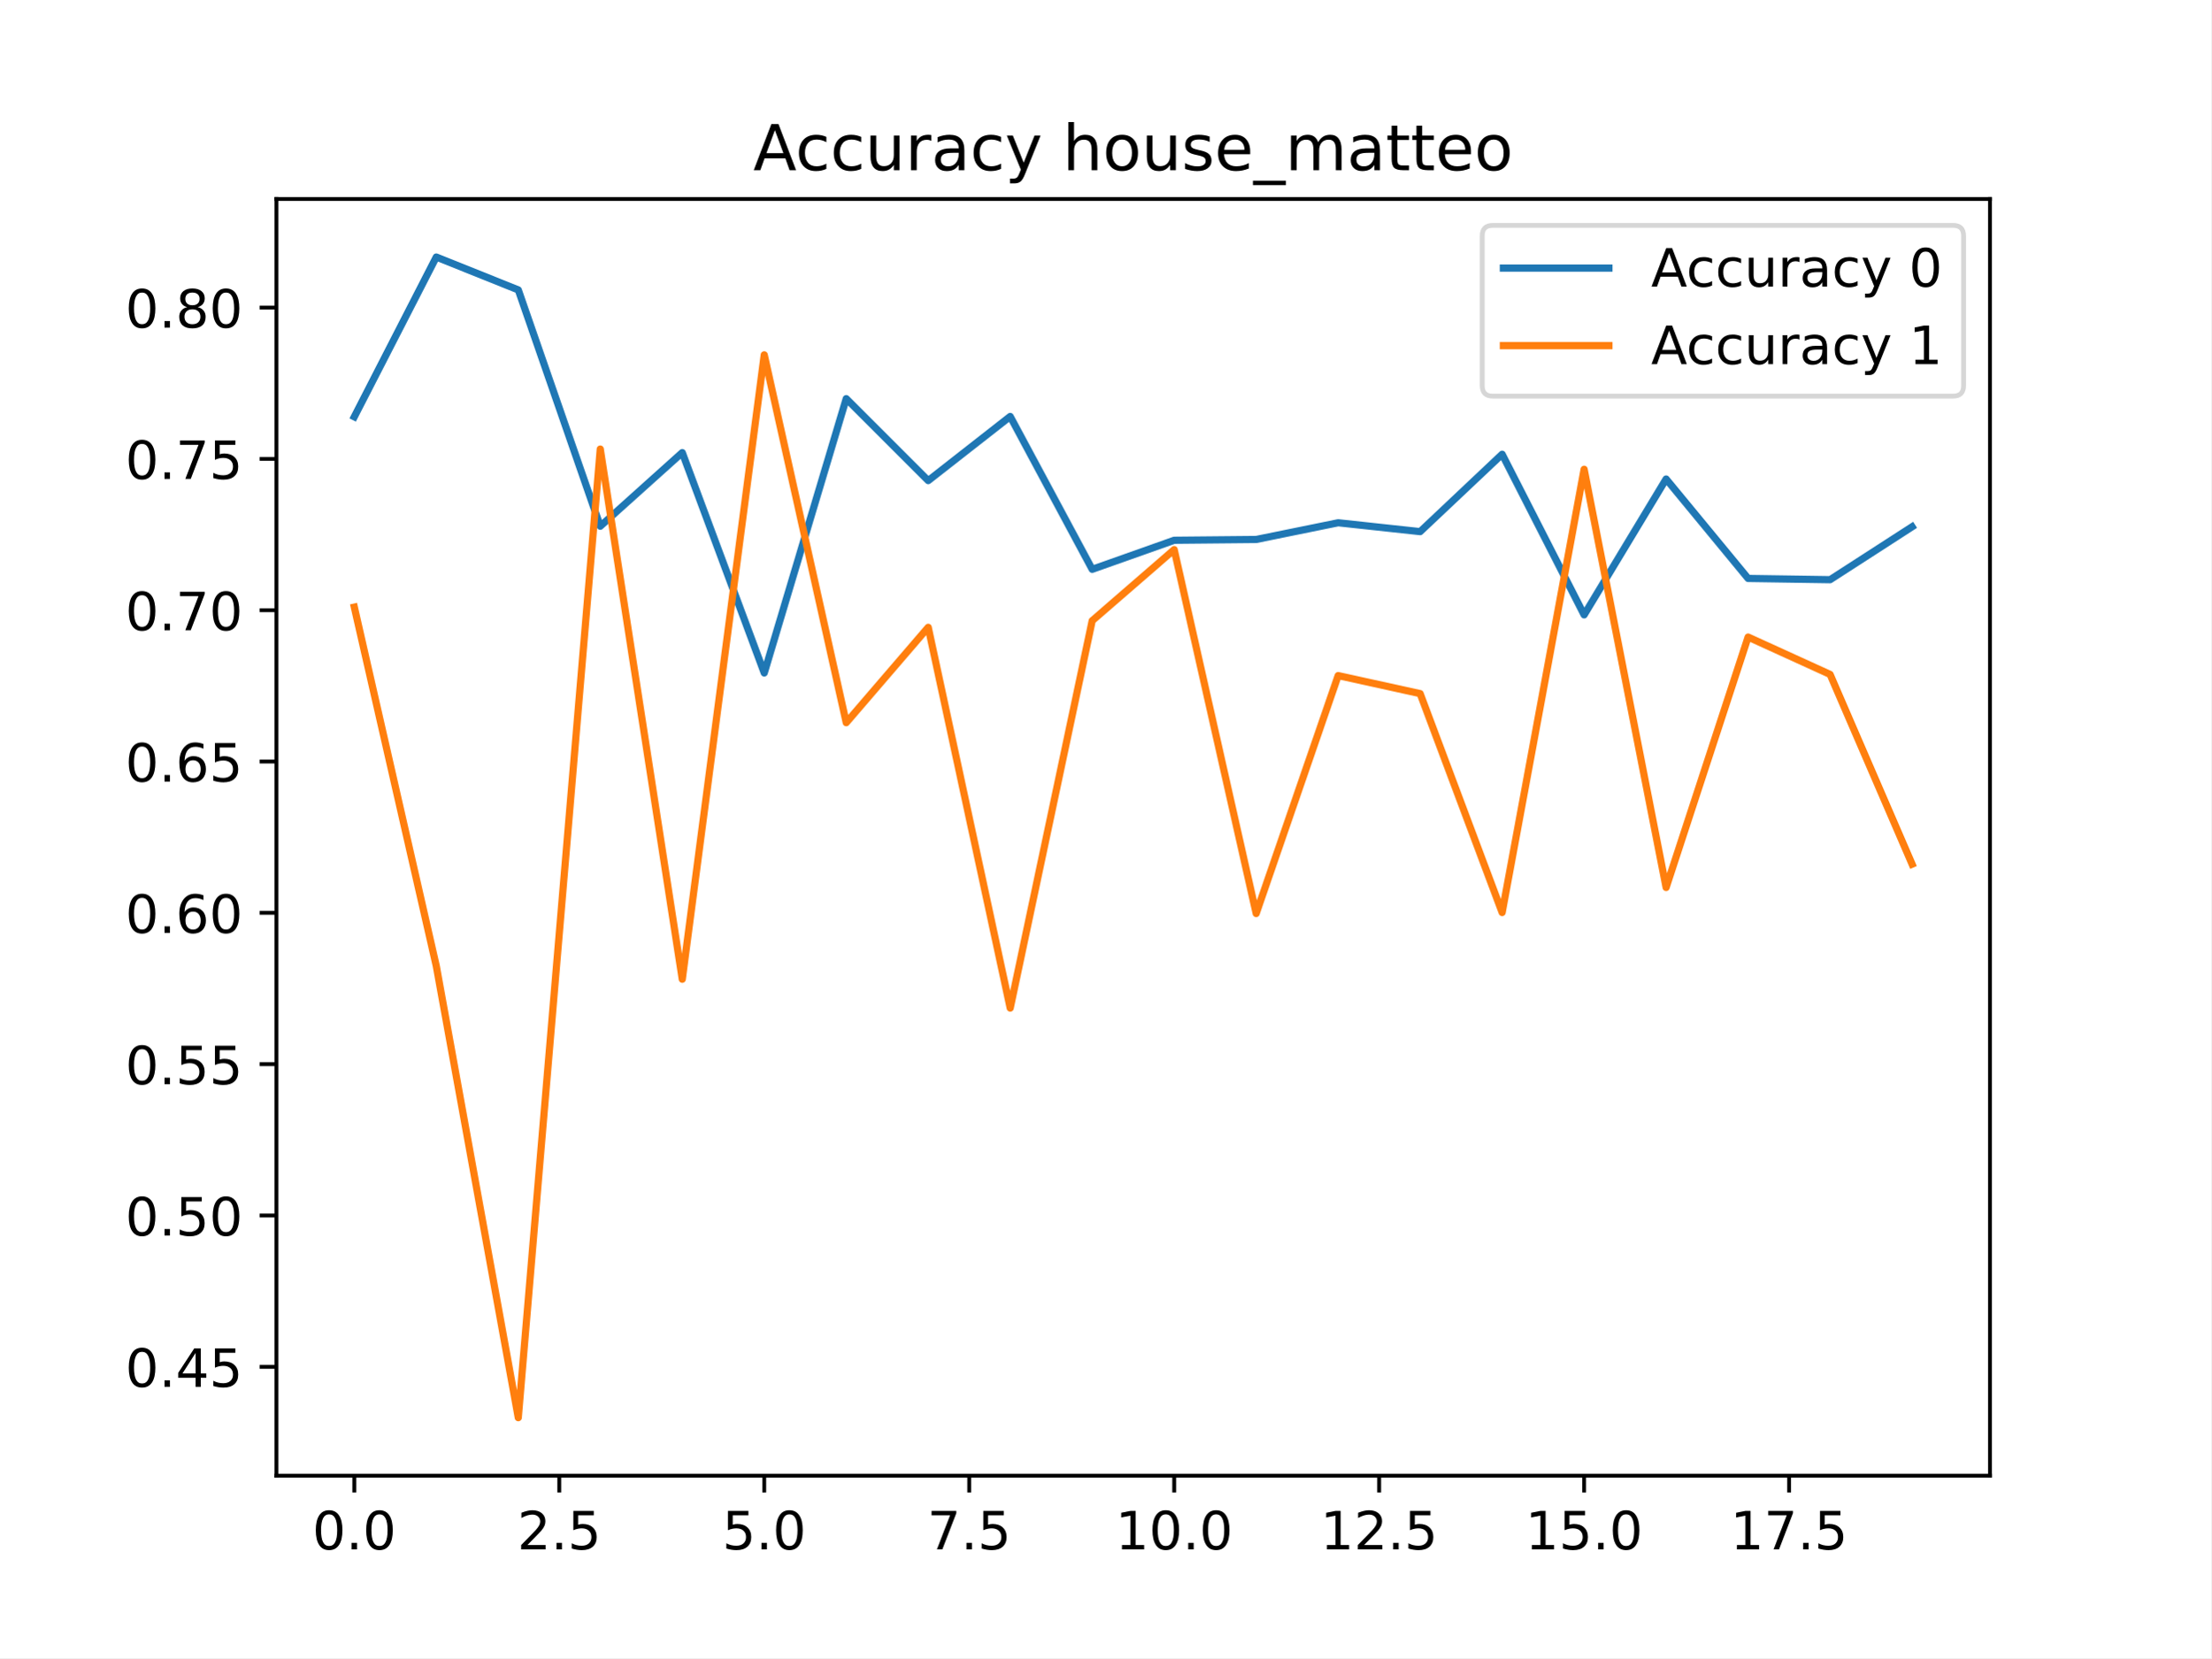
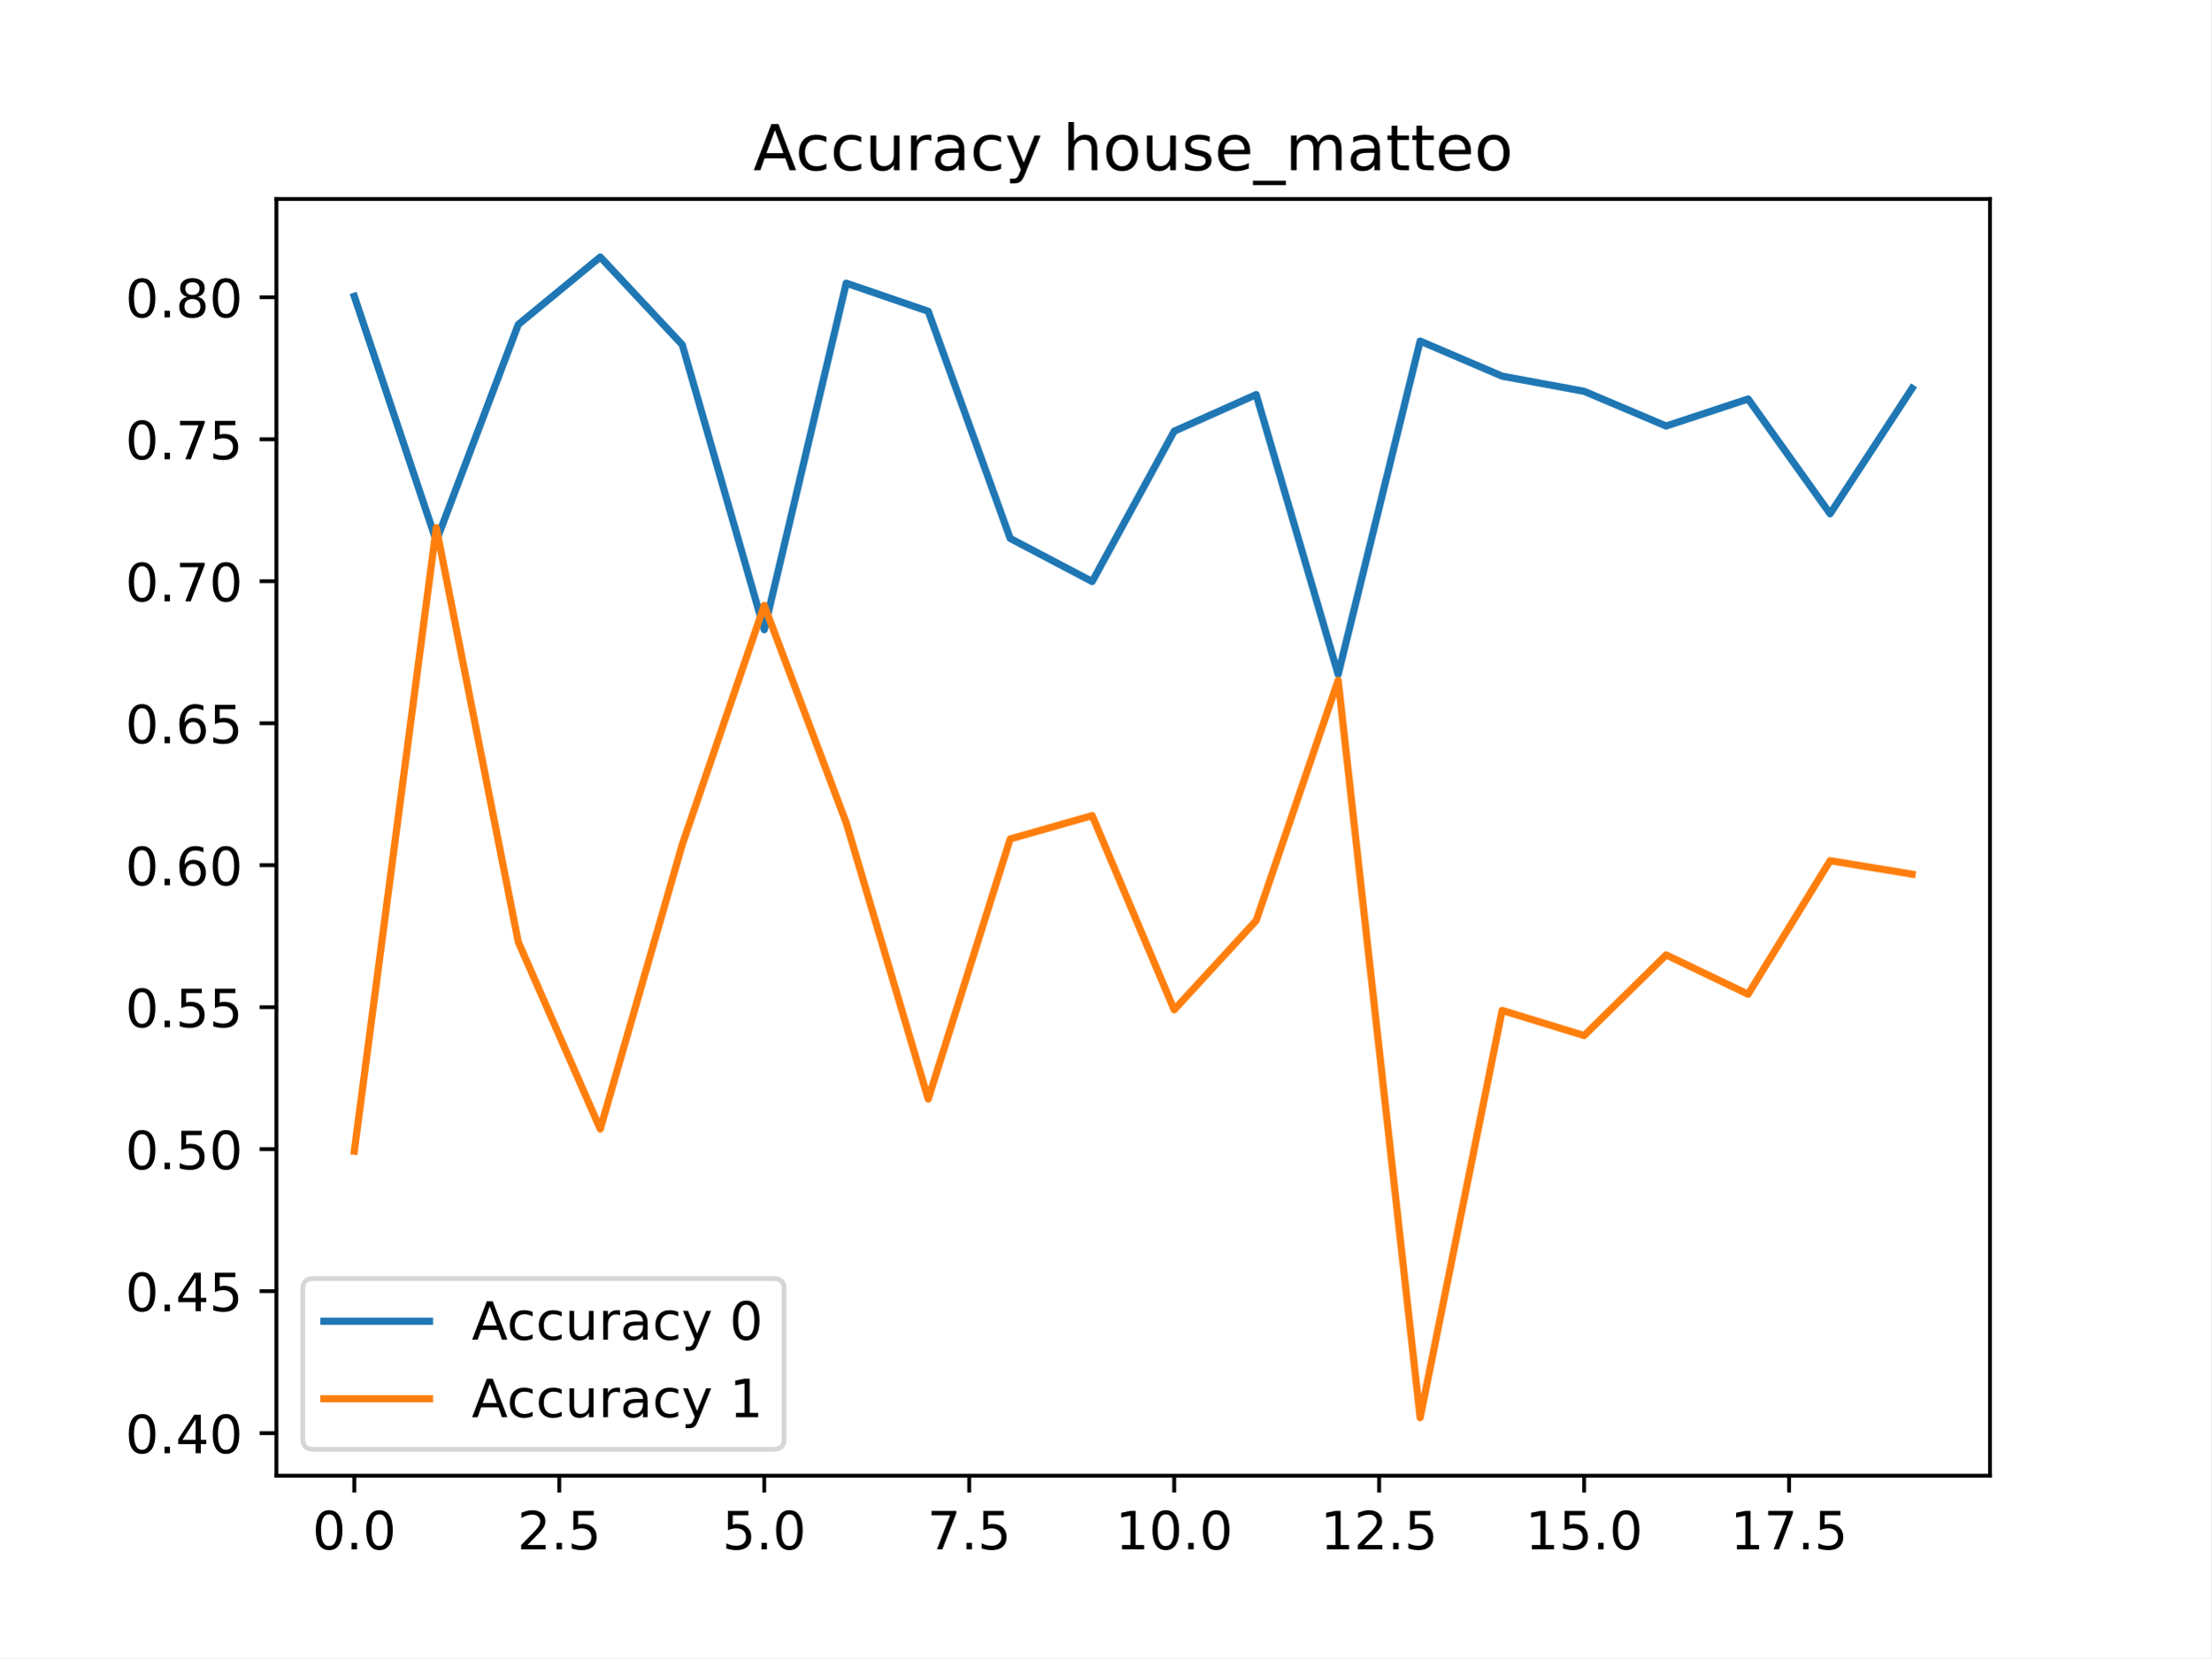
<svg xmlns="http://www.w3.org/2000/svg" xmlns:xlink="http://www.w3.org/1999/xlink" width="460.8pt" height="345.6pt" viewBox="0 0 460.8 345.6" version="1.1">
  <defs>
    <style type="text/css">*{stroke-linejoin: round; stroke-linecap: butt}</style>
  </defs>
  <g id="figure_1">
    <g id="patch_1">
      <path d="M 0 345.6  L 460.8 345.6  L 460.8 0  L 0 0  z " style="fill: #ffffff" />
    </g>
    <g id="axes_1">
      <g id="patch_2">
        <path d="M 57.6 307.584  L 414.72 307.584  L 414.72 41.472  L 57.6 41.472  z " style="fill: #ffffff" />
      </g>
      <g id="matplotlib.axis_1">
        <g id="xtick_1">
          <g id="line2d_1">
            <defs>
-               <path id="m8f79735d7f" d="M 0 0  L 0 3.5  " style="stroke: #000000; stroke-width: 0.8" />
+               <path id="m806b14dfb2" d="M 0 0  L 0 3.5  " style="stroke: #000000; stroke-width: 0.8" />
            </defs>
            <g>
-               <use xlink:href="#m8f79735d7f" x="73.833" y="307.584" style="stroke: #000000; stroke-width: 0.8" />
+               <use xlink:href="#m806b14dfb2" x="73.833" y="307.584" style="stroke: #000000; stroke-width: 0.8" />
            </g>
          </g>
          <g id="text_1">
            <g transform="translate(65.08601 322.9423) scale(0.11 -0.11)">
              <defs>
                <path id="DejaVuSans-30" d="M 2034 4250  Q 1547 4250 1301 3770  Q 1056 3291 1056 2328  Q 1056 1369 1301 889  Q 1547 409 2034 409  Q 2525 409 2770 889  Q 3016 1369 3016 2328  Q 3016 3291 2770 3770  Q 2525 4250 2034 4250  z M 2034 4750  Q 2819 4750 3233 4129  Q 3647 3509 3647 2328  Q 3647 1150 3233 529  Q 2819 -91 2034 -91  Q 1250 -91 836 529  Q 422 1150 422 2328  Q 422 3509 836 4129  Q 1250 4750 2034 4750  z " transform="scale(0.015625)" />
                <path id="DejaVuSans-2e" d="M 684 794  L 1344 794  L 1344 0  L 684 0  L 684 794  z " transform="scale(0.015625)" />
              </defs>
              <use xlink:href="#DejaVuSans-30" />
              <use xlink:href="#DejaVuSans-2e" x="63.623" />
              <use xlink:href="#DejaVuSans-30" x="95.41" />
            </g>
          </g>
        </g>
        <g id="xtick_2">
          <g id="line2d_2">
            <g>
-               <use xlink:href="#m8f79735d7f" x="116.55" y="307.584" style="stroke: #000000; stroke-width: 0.8" />
+               <use xlink:href="#m806b14dfb2" x="116.55" y="307.584" style="stroke: #000000; stroke-width: 0.8" />
            </g>
          </g>
          <g id="text_2">
            <g transform="translate(107.8037 322.9423) scale(0.11 -0.11)">
              <defs>
                <path id="DejaVuSans-32" d="M 1228 531  L 3431 531  L 3431 0  L 469 0  L 469 531  Q 828 903 1448 1529  Q 2069 2156 2228 2338  Q 2531 2678 2651 2914  Q 2772 3150 2772 3378  Q 2772 3750 2511 3984  Q 2250 4219 1831 4219  Q 1534 4219 1204 4116  Q 875 4013 500 3803  L 500 4441  Q 881 4594 1212 4672  Q 1544 4750 1819 4750  Q 2544 4750 2975 4387  Q 3406 4025 3406 3419  Q 3406 3131 3298 2873  Q 3191 2616 2906 2266  Q 2828 2175 2409 1742  Q 1991 1309 1228 531  z " transform="scale(0.015625)" />
                <path id="DejaVuSans-35" d="M 691 4666  L 3169 4666  L 3169 4134  L 1269 4134  L 1269 2991  Q 1406 3038 1543 3061  Q 1681 3084 1819 3084  Q 2600 3084 3056 2656  Q 3513 2228 3513 1497  Q 3513 744 3044 326  Q 2575 -91 1722 -91  Q 1428 -91 1123 -41  Q 819 9 494 109  L 494 744  Q 775 591 1075 516  Q 1375 441 1709 441  Q 2250 441 2565 725  Q 2881 1009 2881 1497  Q 2881 1984 2565 2268  Q 2250 2553 1709 2553  Q 1456 2553 1204 2497  Q 953 2441 691 2322  L 691 4666  z " transform="scale(0.015625)" />
              </defs>
              <use xlink:href="#DejaVuSans-32" />
              <use xlink:href="#DejaVuSans-2e" x="63.623" />
              <use xlink:href="#DejaVuSans-35" x="95.41" />
            </g>
          </g>
        </g>
        <g id="xtick_3">
          <g id="line2d_3">
            <g>
-               <use xlink:href="#m8f79735d7f" x="159.268" y="307.584" style="stroke: #000000; stroke-width: 0.8" />
+               <use xlink:href="#m806b14dfb2" x="159.268" y="307.584" style="stroke: #000000; stroke-width: 0.8" />
            </g>
          </g>
          <g id="text_3">
            <g transform="translate(150.5214 322.9423) scale(0.11 -0.11)">
              <use xlink:href="#DejaVuSans-35" />
              <use xlink:href="#DejaVuSans-2e" x="63.623" />
              <use xlink:href="#DejaVuSans-30" x="95.41" />
            </g>
          </g>
        </g>
        <g id="xtick_4">
          <g id="line2d_4">
            <g>
-               <use xlink:href="#m8f79735d7f" x="201.986" y="307.584" style="stroke: #000000; stroke-width: 0.8" />
+               <use xlink:href="#m806b14dfb2" x="201.986" y="307.584" style="stroke: #000000; stroke-width: 0.8" />
            </g>
          </g>
          <g id="text_4">
            <g transform="translate(193.2391 322.9423) scale(0.11 -0.11)">
              <defs>
                <path id="DejaVuSans-37" d="M 525 4666  L 3525 4666  L 3525 4397  L 1831 0  L 1172 0  L 2766 4134  L 525 4134  L 525 4666  z " transform="scale(0.015625)" />
              </defs>
              <use xlink:href="#DejaVuSans-37" />
              <use xlink:href="#DejaVuSans-2e" x="63.623" />
              <use xlink:href="#DejaVuSans-35" x="95.41" />
            </g>
          </g>
        </g>
        <g id="xtick_5">
          <g id="line2d_5">
            <g>
-               <use xlink:href="#m8f79735d7f" x="244.704" y="307.584" style="stroke: #000000; stroke-width: 0.8" />
+               <use xlink:href="#m806b14dfb2" x="244.704" y="307.584" style="stroke: #000000; stroke-width: 0.8" />
            </g>
          </g>
          <g id="text_5">
            <g transform="translate(232.4574 322.9423) scale(0.11 -0.11)">
              <defs>
                <path id="DejaVuSans-31" d="M 794 531  L 1825 531  L 1825 4091  L 703 3866  L 703 4441  L 1819 4666  L 2450 4666  L 2450 531  L 3481 531  L 3481 0  L 794 0  L 794 531  z " transform="scale(0.015625)" />
              </defs>
              <use xlink:href="#DejaVuSans-31" />
              <use xlink:href="#DejaVuSans-30" x="63.623" />
              <use xlink:href="#DejaVuSans-2e" x="127.246" />
              <use xlink:href="#DejaVuSans-30" x="159.033" />
            </g>
          </g>
        </g>
        <g id="xtick_6">
          <g id="line2d_6">
            <g>
-               <use xlink:href="#m8f79735d7f" x="287.421" y="307.584" style="stroke: #000000; stroke-width: 0.8" />
+               <use xlink:href="#m806b14dfb2" x="287.421" y="307.584" style="stroke: #000000; stroke-width: 0.8" />
            </g>
          </g>
          <g id="text_6">
            <g transform="translate(275.1751 322.9423) scale(0.11 -0.11)">
              <use xlink:href="#DejaVuSans-31" />
              <use xlink:href="#DejaVuSans-32" x="63.623" />
              <use xlink:href="#DejaVuSans-2e" x="127.246" />
              <use xlink:href="#DejaVuSans-35" x="159.033" />
            </g>
          </g>
        </g>
        <g id="xtick_7">
          <g id="line2d_7">
            <g>
-               <use xlink:href="#m8f79735d7f" x="330.139" y="307.584" style="stroke: #000000; stroke-width: 0.8" />
+               <use xlink:href="#m806b14dfb2" x="330.139" y="307.584" style="stroke: #000000; stroke-width: 0.8" />
            </g>
          </g>
          <g id="text_7">
            <g transform="translate(317.8929 322.9423) scale(0.11 -0.11)">
              <use xlink:href="#DejaVuSans-31" />
              <use xlink:href="#DejaVuSans-35" x="63.623" />
              <use xlink:href="#DejaVuSans-2e" x="127.246" />
              <use xlink:href="#DejaVuSans-30" x="159.033" />
            </g>
          </g>
        </g>
        <g id="xtick_8">
          <g id="line2d_8">
            <g>
-               <use xlink:href="#m8f79735d7f" x="372.857" y="307.584" style="stroke: #000000; stroke-width: 0.8" />
+               <use xlink:href="#m806b14dfb2" x="372.857" y="307.584" style="stroke: #000000; stroke-width: 0.8" />
            </g>
          </g>
          <g id="text_8">
            <g transform="translate(360.6106 322.9423) scale(0.11 -0.11)">
              <use xlink:href="#DejaVuSans-31" />
              <use xlink:href="#DejaVuSans-37" x="63.623" />
              <use xlink:href="#DejaVuSans-2e" x="127.246" />
              <use xlink:href="#DejaVuSans-35" x="159.033" />
            </g>
          </g>
        </g>
      </g>
      <g id="matplotlib.axis_2">
        <g id="ytick_1">
          <g id="line2d_9">
            <defs>
-               <path id="m9228433508" d="M 0 0  L -3.5 0  " style="stroke: #000000; stroke-width: 0.8" />
+               <path id="m5eb6f0d270" d="M 0 0  L -3.5 0  " style="stroke: #000000; stroke-width: 0.8" />
            </defs>
            <g>
-               <use xlink:href="#m9228433508" x="57.6" y="284.89" style="stroke: #000000; stroke-width: 0.8" />
+               <use xlink:href="#m5eb6f0d270" x="57.6" y="298.718" style="stroke: #000000; stroke-width: 0.8" />
            </g>
          </g>
          <g id="text_9">
-             <g transform="translate(26.10781 289.0695) scale(0.11 -0.11)">
+             <g transform="translate(26.10781 302.8974) scale(0.11 -0.11)">
              <defs>
                <path id="DejaVuSans-34" d="M 2419 4116  L 825 1625  L 2419 1625  L 2419 4116  z M 2253 4666  L 3047 4666  L 3047 1625  L 3713 1625  L 3713 1100  L 3047 1100  L 3047 0  L 2419 0  L 2419 1100  L 313 1100  L 313 1709  L 2253 4666  z " transform="scale(0.015625)" />
              </defs>
              <use xlink:href="#DejaVuSans-30" />
              <use xlink:href="#DejaVuSans-2e" x="63.623" />
              <use xlink:href="#DejaVuSans-34" x="95.41" />
-               <use xlink:href="#DejaVuSans-35" x="159.033" />
+               <use xlink:href="#DejaVuSans-30" x="159.033" />
            </g>
          </g>
        </g>
        <g id="ytick_2">
          <g id="line2d_10">
            <g>
-               <use xlink:href="#m9228433508" x="57.6" y="253.349" style="stroke: #000000; stroke-width: 0.8" />
+               <use xlink:href="#m5eb6f0d270" x="57.6" y="269.122" style="stroke: #000000; stroke-width: 0.8" />
            </g>
          </g>
          <g id="text_10">
-             <g transform="translate(26.10781 257.528) scale(0.11 -0.11)">
-               <use xlink:href="#DejaVuSans-30" />
-               <use xlink:href="#DejaVuSans-2e" x="63.623" />
-               <use xlink:href="#DejaVuSans-35" x="95.41" />
-               <use xlink:href="#DejaVuSans-30" x="159.033" />
+             <g transform="translate(26.10781 273.3016) scale(0.11 -0.11)">
+               <use xlink:href="#DejaVuSans-30" />
+               <use xlink:href="#DejaVuSans-2e" x="63.623" />
+               <use xlink:href="#DejaVuSans-34" x="95.41" />
+               <use xlink:href="#DejaVuSans-35" x="159.033" />
            </g>
          </g>
        </g>
        <g id="ytick_3">
          <g id="line2d_11">
            <g>
-               <use xlink:href="#m9228433508" x="57.6" y="221.807" style="stroke: #000000; stroke-width: 0.8" />
+               <use xlink:href="#m5eb6f0d270" x="57.6" y="239.527" style="stroke: #000000; stroke-width: 0.8" />
            </g>
          </g>
          <g id="text_11">
-             <g transform="translate(26.10781 225.9865) scale(0.11 -0.11)">
+             <g transform="translate(26.10781 243.7057) scale(0.11 -0.11)">
              <use xlink:href="#DejaVuSans-30" />
              <use xlink:href="#DejaVuSans-2e" x="63.623" />
              <use xlink:href="#DejaVuSans-35" x="95.41" />
-               <use xlink:href="#DejaVuSans-35" x="159.033" />
+               <use xlink:href="#DejaVuSans-30" x="159.033" />
            </g>
          </g>
        </g>
        <g id="ytick_4">
          <g id="line2d_12">
            <g>
-               <use xlink:href="#m9228433508" x="57.6" y="190.266" style="stroke: #000000; stroke-width: 0.8" />
+               <use xlink:href="#m5eb6f0d270" x="57.6" y="209.931" style="stroke: #000000; stroke-width: 0.8" />
            </g>
          </g>
          <g id="text_12">
-             <g transform="translate(26.10781 194.4449) scale(0.11 -0.11)">
-               <defs>
-                 <path id="DejaVuSans-36" d="M 2113 2584  Q 1688 2584 1439 2293  Q 1191 2003 1191 1497  Q 1191 994 1439 701  Q 1688 409 2113 409  Q 2538 409 2786 701  Q 3034 994 3034 1497  Q 3034 2003 2786 2293  Q 2538 2584 2113 2584  z M 3366 4563  L 3366 3988  Q 3128 4100 2886 4159  Q 2644 4219 2406 4219  Q 1781 4219 1451 3797  Q 1122 3375 1075 2522  Q 1259 2794 1537 2939  Q 1816 3084 2150 3084  Q 2853 3084 3261 2657  Q 3669 2231 3669 1497  Q 3669 778 3244 343  Q 2819 -91 2113 -91  Q 1303 -91 875 529  Q 447 1150 447 2328  Q 447 3434 972 4092  Q 1497 4750 2381 4750  Q 2619 4750 2861 4703  Q 3103 4656 3366 4563  z " transform="scale(0.015625)" />
-               </defs>
-               <use xlink:href="#DejaVuSans-30" />
-               <use xlink:href="#DejaVuSans-2e" x="63.623" />
-               <use xlink:href="#DejaVuSans-36" x="95.41" />
-               <use xlink:href="#DejaVuSans-30" x="159.033" />
+             <g transform="translate(26.10781 214.1099) scale(0.11 -0.11)">
+               <use xlink:href="#DejaVuSans-30" />
+               <use xlink:href="#DejaVuSans-2e" x="63.623" />
+               <use xlink:href="#DejaVuSans-35" x="95.41" />
+               <use xlink:href="#DejaVuSans-35" x="159.033" />
            </g>
          </g>
        </g>
        <g id="ytick_5">
          <g id="line2d_13">
            <g>
-               <use xlink:href="#m9228433508" x="57.6" y="158.724" style="stroke: #000000; stroke-width: 0.8" />
+               <use xlink:href="#m5eb6f0d270" x="57.6" y="180.335" style="stroke: #000000; stroke-width: 0.8" />
            </g>
          </g>
          <g id="text_13">
-             <g transform="translate(26.10781 162.9034) scale(0.11 -0.11)">
+             <g transform="translate(26.10781 184.514) scale(0.11 -0.11)">
+               <defs>
+                 <path id="DejaVuSans-36" d="M 2113 2584  Q 1688 2584 1439 2293  Q 1191 2003 1191 1497  Q 1191 994 1439 701  Q 1688 409 2113 409  Q 2538 409 2786 701  Q 3034 994 3034 1497  Q 3034 2003 2786 2293  Q 2538 2584 2113 2584  z M 3366 4563  L 3366 3988  Q 3128 4100 2886 4159  Q 2644 4219 2406 4219  Q 1781 4219 1451 3797  Q 1122 3375 1075 2522  Q 1259 2794 1537 2939  Q 1816 3084 2150 3084  Q 2853 3084 3261 2657  Q 3669 2231 3669 1497  Q 3669 778 3244 343  Q 2819 -91 2113 -91  Q 1303 -91 875 529  Q 447 1150 447 2328  Q 447 3434 972 4092  Q 1497 4750 2381 4750  Q 2619 4750 2861 4703  Q 3103 4656 3366 4563  z " transform="scale(0.015625)" />
+               </defs>
              <use xlink:href="#DejaVuSans-30" />
              <use xlink:href="#DejaVuSans-2e" x="63.623" />
              <use xlink:href="#DejaVuSans-36" x="95.41" />
-               <use xlink:href="#DejaVuSans-35" x="159.033" />
+               <use xlink:href="#DejaVuSans-30" x="159.033" />
            </g>
          </g>
        </g>
        <g id="ytick_6">
          <g id="line2d_14">
            <g>
-               <use xlink:href="#m9228433508" x="57.6" y="127.183" style="stroke: #000000; stroke-width: 0.8" />
+               <use xlink:href="#m5eb6f0d270" x="57.6" y="150.739" style="stroke: #000000; stroke-width: 0.8" />
            </g>
          </g>
          <g id="text_14">
-             <g transform="translate(26.10781 131.3619) scale(0.11 -0.11)">
-               <use xlink:href="#DejaVuSans-30" />
-               <use xlink:href="#DejaVuSans-2e" x="63.623" />
-               <use xlink:href="#DejaVuSans-37" x="95.41" />
-               <use xlink:href="#DejaVuSans-30" x="159.033" />
+             <g transform="translate(26.10781 154.9182) scale(0.11 -0.11)">
+               <use xlink:href="#DejaVuSans-30" />
+               <use xlink:href="#DejaVuSans-2e" x="63.623" />
+               <use xlink:href="#DejaVuSans-36" x="95.41" />
+               <use xlink:href="#DejaVuSans-35" x="159.033" />
            </g>
          </g>
        </g>
        <g id="ytick_7">
          <g id="line2d_15">
            <g>
-               <use xlink:href="#m9228433508" x="57.6" y="95.641" style="stroke: #000000; stroke-width: 0.8" />
+               <use xlink:href="#m5eb6f0d270" x="57.6" y="121.143" style="stroke: #000000; stroke-width: 0.8" />
            </g>
          </g>
          <g id="text_15">
-             <g transform="translate(26.10781 99.82043) scale(0.11 -0.11)">
+             <g transform="translate(26.10781 125.3224) scale(0.11 -0.11)">
              <use xlink:href="#DejaVuSans-30" />
              <use xlink:href="#DejaVuSans-2e" x="63.623" />
              <use xlink:href="#DejaVuSans-37" x="95.41" />
-               <use xlink:href="#DejaVuSans-35" x="159.033" />
+               <use xlink:href="#DejaVuSans-30" x="159.033" />
            </g>
          </g>
        </g>
        <g id="ytick_8">
          <g id="line2d_16">
            <g>
-               <use xlink:href="#m9228433508" x="57.6" y="64.1" style="stroke: #000000; stroke-width: 0.8" />
+               <use xlink:href="#m5eb6f0d270" x="57.6" y="91.547" style="stroke: #000000; stroke-width: 0.8" />
            </g>
          </g>
          <g id="text_16">
-             <g transform="translate(26.10781 68.27893) scale(0.11 -0.11)">
+             <g transform="translate(26.10781 95.7265) scale(0.11 -0.11)">
+               <use xlink:href="#DejaVuSans-30" />
+               <use xlink:href="#DejaVuSans-2e" x="63.623" />
+               <use xlink:href="#DejaVuSans-37" x="95.41" />
+               <use xlink:href="#DejaVuSans-35" x="159.033" />
+             </g>
+           </g>
+         </g>
+         <g id="ytick_9">
+           <g id="line2d_17">
+             <g>
+               <use xlink:href="#m5eb6f0d270" x="57.6" y="61.952" style="stroke: #000000; stroke-width: 0.8" />
+             </g>
+           </g>
+           <g id="text_17">
+             <g transform="translate(26.10781 66.13066) scale(0.11 -0.11)">
              <defs>
                <path id="DejaVuSans-38" d="M 2034 2216  Q 1584 2216 1326 1975  Q 1069 1734 1069 1313  Q 1069 891 1326 650  Q 1584 409 2034 409  Q 2484 409 2743 651  Q 3003 894 3003 1313  Q 3003 1734 2745 1975  Q 2488 2216 2034 2216  z M 1403 2484  Q 997 2584 770 2862  Q 544 3141 544 3541  Q 544 4100 942 4425  Q 1341 4750 2034 4750  Q 2731 4750 3128 4425  Q 3525 4100 3525 3541  Q 3525 3141 3298 2862  Q 3072 2584 2669 2484  Q 3125 2378 3379 2068  Q 3634 1759 3634 1313  Q 3634 634 3220 271  Q 2806 -91 2034 -91  Q 1263 -91 848 271  Q 434 634 434 1313  Q 434 1759 690 2068  Q 947 2378 1403 2484  z M 1172 3481  Q 1172 3119 1398 2916  Q 1625 2713 2034 2713  Q 2441 2713 2670 2916  Q 2900 3119 2900 3481  Q 2900 3844 2670 4047  Q 2441 4250 2034 4250  Q 1625 4250 1398 4047  Q 1172 3844 1172 3481  z " transform="scale(0.015625)" />
              </defs>
              <use xlink:href="#DejaVuSans-30" />
              <use xlink:href="#DejaVuSans-2e" x="63.623" />
              <use xlink:href="#DejaVuSans-38" x="95.41" />
              <use xlink:href="#DejaVuSans-30" x="159.033" />
            </g>
          </g>
        </g>
      </g>
-       <g id="line2d_17">
-         <path d="M 73.833 86.866  L 90.92 53.568  L 108.007 60.421  L 125.094 109.681  L 142.181 94.332  L 159.268 140.268  L 176.355 83.087  L 193.442 100.173  L 210.529 86.801  L 227.616 118.66  L 244.704 112.606  L 261.791 112.439  L 278.878 108.957  L 295.965 110.805  L 313.052 94.676  L 330.139 128.16  L 347.226 99.838  L 364.313 120.564  L 381.4 120.824  L 398.487 109.793  " clip-path="url(#p01fbf31ef6)" style="fill: none; stroke: #1f77b4; stroke-width: 1.5; stroke-linecap: square" />
-       </g>
      <g id="line2d_18">
-         <path d="M 73.833 126.537  L 90.92 201.36  L 108.007 295.488  L 125.094 93.596  L 142.181 204.103  L 159.268 73.958  L 176.355 150.63  L 193.442 130.75  L 210.529 210.119  L 227.616 129.371  L 244.704 114.552  L 261.791 190.405  L 278.878 140.811  L 295.965 144.569  L 313.052 190.193  L 330.139 97.808  L 347.226 184.981  L 364.313 132.78  L 381.4 140.569  L 398.487 180.117  " clip-path="url(#p01fbf31ef6)" style="fill: none; stroke: #ff7f0e; stroke-width: 1.5; stroke-linecap: square" />
+         <path d="M 73.833 61.758  L 90.92 112.754  L 108.007 67.639  L 125.094 53.568  L 142.181 71.848  L 159.268 131.243  L 176.355 59.014  L 193.442 64.877  L 210.529 112.223  L 227.616 121.206  L 244.704 89.874  L 261.791 82.242  L 278.878 140.557  L 295.965 71.09  L 313.052 78.4  L 330.139 81.554  L 347.226 88.794  L 364.313 83.157  L 381.4 107.082  L 398.487 80.944  " clip-path="url(#pa978b127a4)" style="fill: none; stroke: #1f77b4; stroke-width: 1.5; stroke-linecap: square" />
+       </g>
+       <g id="line2d_19">
+         <path d="M 73.833 239.939  L 90.92 109.988  L 108.007 196.333  L 125.094 235.318  L 142.181 176.03  L 159.268 126.182  L 176.355 171.508  L 193.442 229.076  L 210.529 174.864  L 227.616 170.001  L 244.704 210.465  L 261.791 191.868  L 278.878 141.793  L 295.965 295.488  L 313.052 210.608  L 330.139 215.84  L 347.226 199.034  L 364.313 207.224  L 381.4 179.399  L 398.487 182.2  " clip-path="url(#pa978b127a4)" style="fill: none; stroke: #ff7f0e; stroke-width: 1.5; stroke-linecap: square" />
      </g>
      <g id="patch_3">
        <path d="M 57.6 307.584  L 57.6 41.472  " style="fill: none; stroke: #000000; stroke-width: 0.8; stroke-linejoin: miter; stroke-linecap: square" />
      </g>
      <g id="patch_4">
        <path d="M 414.72 307.584  L 414.72 41.472  " style="fill: none; stroke: #000000; stroke-width: 0.8; stroke-linejoin: miter; stroke-linecap: square" />
      </g>
      <g id="patch_5">
        <path d="M 57.6 307.584  L 414.72 307.584  " style="fill: none; stroke: #000000; stroke-width: 0.8; stroke-linejoin: miter; stroke-linecap: square" />
      </g>
      <g id="patch_6">
        <path d="M 57.6 41.472  L 414.72 41.472  " style="fill: none; stroke: #000000; stroke-width: 0.8; stroke-linejoin: miter; stroke-linecap: square" />
      </g>
-       <g id="text_17">
+       <g id="text_18">
        <g transform="translate(156.9786 35.472) scale(0.132 -0.132)">
          <defs>
            <path id="DejaVuSans-41" d="M 2188 4044  L 1331 1722  L 3047 1722  L 2188 4044  z M 1831 4666  L 2547 4666  L 4325 0  L 3669 0  L 3244 1197  L 1141 1197  L 716 0  L 50 0  L 1831 4666  z " transform="scale(0.015625)" />
            <path id="DejaVuSans-63" d="M 3122 3366  L 3122 2828  Q 2878 2963 2633 3030  Q 2388 3097 2138 3097  Q 1578 3097 1268 2742  Q 959 2388 959 1747  Q 959 1106 1268 751  Q 1578 397 2138 397  Q 2388 397 2633 464  Q 2878 531 3122 666  L 3122 134  Q 2881 22 2623 -34  Q 2366 -91 2075 -91  Q 1284 -91 818 406  Q 353 903 353 1747  Q 353 2603 823 3093  Q 1294 3584 2113 3584  Q 2378 3584 2631 3529  Q 2884 3475 3122 3366  z " transform="scale(0.015625)" />
            <path id="DejaVuSans-75" d="M 544 1381  L 544 3500  L 1119 3500  L 1119 1403  Q 1119 906 1312 657  Q 1506 409 1894 409  Q 2359 409 2629 706  Q 2900 1003 2900 1516  L 2900 3500  L 3475 3500  L 3475 0  L 2900 0  L 2900 538  Q 2691 219 2414 64  Q 2138 -91 1772 -91  Q 1169 -91 856 284  Q 544 659 544 1381  z M 1991 3584  L 1991 3584  z " transform="scale(0.015625)" />
            <path id="DejaVuSans-72" d="M 2631 2963  Q 2534 3019 2420 3045  Q 2306 3072 2169 3072  Q 1681 3072 1420 2755  Q 1159 2438 1159 1844  L 1159 0  L 581 0  L 581 3500  L 1159 3500  L 1159 2956  Q 1341 3275 1631 3429  Q 1922 3584 2338 3584  Q 2397 3584 2469 3576  Q 2541 3569 2628 3553  L 2631 2963  z " transform="scale(0.015625)" />
            <path id="DejaVuSans-61" d="M 2194 1759  Q 1497 1759 1228 1600  Q 959 1441 959 1056  Q 959 750 1161 570  Q 1363 391 1709 391  Q 2188 391 2477 730  Q 2766 1069 2766 1631  L 2766 1759  L 2194 1759  z M 3341 1997  L 3341 0  L 2766 0  L 2766 531  Q 2569 213 2275 61  Q 1981 -91 1556 -91  Q 1019 -91 701 211  Q 384 513 384 1019  Q 384 1609 779 1909  Q 1175 2209 1959 2209  L 2766 2209  L 2766 2266  Q 2766 2663 2505 2880  Q 2244 3097 1772 3097  Q 1472 3097 1187 3025  Q 903 2953 641 2809  L 641 3341  Q 956 3463 1253 3523  Q 1550 3584 1831 3584  Q 2591 3584 2966 3190  Q 3341 2797 3341 1997  z " transform="scale(0.015625)" />
            <path id="DejaVuSans-79" d="M 2059 -325  Q 1816 -950 1584 -1140  Q 1353 -1331 966 -1331  L 506 -1331  L 506 -850  L 844 -850  Q 1081 -850 1212 -737  Q 1344 -625 1503 -206  L 1606 56  L 191 3500  L 800 3500  L 1894 763  L 2988 3500  L 3597 3500  L 2059 -325  z " transform="scale(0.015625)" />
            <path id="DejaVuSans-20" transform="scale(0.015625)" />
            <path id="DejaVuSans-68" d="M 3513 2113  L 3513 0  L 2938 0  L 2938 2094  Q 2938 2591 2744 2837  Q 2550 3084 2163 3084  Q 1697 3084 1428 2787  Q 1159 2491 1159 1978  L 1159 0  L 581 0  L 581 4863  L 1159 4863  L 1159 2956  Q 1366 3272 1645 3428  Q 1925 3584 2291 3584  Q 2894 3584 3203 3211  Q 3513 2838 3513 2113  z " transform="scale(0.015625)" />
            <path id="DejaVuSans-6f" d="M 1959 3097  Q 1497 3097 1228 2736  Q 959 2375 959 1747  Q 959 1119 1226 758  Q 1494 397 1959 397  Q 2419 397 2687 759  Q 2956 1122 2956 1747  Q 2956 2369 2687 2733  Q 2419 3097 1959 3097  z M 1959 3584  Q 2709 3584 3137 3096  Q 3566 2609 3566 1747  Q 3566 888 3137 398  Q 2709 -91 1959 -91  Q 1206 -91 779 398  Q 353 888 353 1747  Q 353 2609 779 3096  Q 1206 3584 1959 3584  z " transform="scale(0.015625)" />
            <path id="DejaVuSans-73" d="M 2834 3397  L 2834 2853  Q 2591 2978 2328 3040  Q 2066 3103 1784 3103  Q 1356 3103 1142 2972  Q 928 2841 928 2578  Q 928 2378 1081 2264  Q 1234 2150 1697 2047  L 1894 2003  Q 2506 1872 2764 1633  Q 3022 1394 3022 966  Q 3022 478 2636 193  Q 2250 -91 1575 -91  Q 1294 -91 989 -36  Q 684 19 347 128  L 347 722  Q 666 556 975 473  Q 1284 391 1588 391  Q 1994 391 2212 530  Q 2431 669 2431 922  Q 2431 1156 2273 1281  Q 2116 1406 1581 1522  L 1381 1569  Q 847 1681 609 1914  Q 372 2147 372 2553  Q 372 3047 722 3315  Q 1072 3584 1716 3584  Q 2034 3584 2315 3537  Q 2597 3491 2834 3397  z " transform="scale(0.015625)" />
            <path id="DejaVuSans-65" d="M 3597 1894  L 3597 1613  L 953 1613  Q 991 1019 1311 708  Q 1631 397 2203 397  Q 2534 397 2845 478  Q 3156 559 3463 722  L 3463 178  Q 3153 47 2828 -22  Q 2503 -91 2169 -91  Q 1331 -91 842 396  Q 353 884 353 1716  Q 353 2575 817 3079  Q 1281 3584 2069 3584  Q 2775 3584 3186 3129  Q 3597 2675 3597 1894  z M 3022 2063  Q 3016 2534 2758 2815  Q 2500 3097 2075 3097  Q 1594 3097 1305 2825  Q 1016 2553 972 2059  L 3022 2063  z " transform="scale(0.015625)" />
            <path id="DejaVuSans-5f" d="M 3263 -1063  L 3263 -1509  L -63 -1509  L -63 -1063  L 3263 -1063  z " transform="scale(0.015625)" />
            <path id="DejaVuSans-6d" d="M 3328 2828  Q 3544 3216 3844 3400  Q 4144 3584 4550 3584  Q 5097 3584 5394 3201  Q 5691 2819 5691 2113  L 5691 0  L 5113 0  L 5113 2094  Q 5113 2597 4934 2840  Q 4756 3084 4391 3084  Q 3944 3084 3684 2787  Q 3425 2491 3425 1978  L 3425 0  L 2847 0  L 2847 2094  Q 2847 2600 2669 2842  Q 2491 3084 2119 3084  Q 1678 3084 1418 2786  Q 1159 2488 1159 1978  L 1159 0  L 581 0  L 581 3500  L 1159 3500  L 1159 2956  Q 1356 3278 1631 3431  Q 1906 3584 2284 3584  Q 2666 3584 2933 3390  Q 3200 3197 3328 2828  z " transform="scale(0.015625)" />
            <path id="DejaVuSans-74" d="M 1172 4494  L 1172 3500  L 2356 3500  L 2356 3053  L 1172 3053  L 1172 1153  Q 1172 725 1289 603  Q 1406 481 1766 481  L 2356 481  L 2356 0  L 1766 0  Q 1100 0 847 248  Q 594 497 594 1153  L 594 3053  L 172 3053  L 172 3500  L 594 3500  L 594 4494  L 1172 4494  z " transform="scale(0.015625)" />
          </defs>
          <use xlink:href="#DejaVuSans-41" />
          <use xlink:href="#DejaVuSans-63" x="66.658" />
          <use xlink:href="#DejaVuSans-63" x="121.639" />
          <use xlink:href="#DejaVuSans-75" x="176.619" />
          <use xlink:href="#DejaVuSans-72" x="239.998" />
          <use xlink:href="#DejaVuSans-61" x="281.111" />
          <use xlink:href="#DejaVuSans-63" x="342.391" />
          <use xlink:href="#DejaVuSans-79" x="397.371" />
          <use xlink:href="#DejaVuSans-20" x="456.551" />
          <use xlink:href="#DejaVuSans-68" x="488.338" />
          <use xlink:href="#DejaVuSans-6f" x="551.717" />
          <use xlink:href="#DejaVuSans-75" x="612.898" />
          <use xlink:href="#DejaVuSans-73" x="676.277" />
          <use xlink:href="#DejaVuSans-65" x="728.377" />
          <use xlink:href="#DejaVuSans-5f" x="789.9" />
          <use xlink:href="#DejaVuSans-6d" x="839.9" />
          <use xlink:href="#DejaVuSans-61" x="937.312" />
          <use xlink:href="#DejaVuSans-74" x="998.592" />
          <use xlink:href="#DejaVuSans-74" x="1037.801" />
          <use xlink:href="#DejaVuSans-65" x="1077.01" />
          <use xlink:href="#DejaVuSans-6f" x="1138.533" />
        </g>
      </g>
      <g id="legend_1">
        <g id="patch_7">
-           <path d="M 311.103 82.564  L 407.02 82.564  Q 409.22 82.564 409.22 80.364  L 409.22 49.172  Q 409.22 46.972 407.02 46.972  L 311.103 46.972  Q 308.903 46.972 308.903 49.172  L 308.903 80.364  Q 308.903 82.564 311.103 82.564  z " style="fill: #ffffff; opacity: 0.8; stroke: #cccccc; stroke-linejoin: miter" />
-         </g>
-         <g id="line2d_19">
-           <path d="M 313.303 55.88  L 324.303 55.88  L 335.303 55.88  " style="fill: none; stroke: #1f77b4; stroke-width: 1.5; stroke-linecap: square" />
-         </g>
-         <g id="text_18">
-           <g transform="translate(344.1034 59.73028) scale(0.11 -0.11)">
+           <path d="M 65.3 302.084  L 161.217 302.084  Q 163.417 302.084 163.417 299.884  L 163.417 268.692  Q 163.417 266.492 161.217 266.492  L 65.3 266.492  Q 63.1 266.492 63.1 268.692  L 63.1 299.884  Q 63.1 302.084 65.3 302.084  z " style="fill: #ffffff; opacity: 0.8; stroke: #cccccc; stroke-linejoin: miter" />
+         </g>
+         <g id="line2d_20">
+           <path d="M 67.5 275.4  L 78.5 275.4  L 89.5 275.4  " style="fill: none; stroke: #1f77b4; stroke-width: 1.5; stroke-linecap: square" />
+         </g>
+         <g id="text_19">
+           <g transform="translate(98.3 279.2504) scale(0.11 -0.11)">
            <use xlink:href="#DejaVuSans-41" />
            <use xlink:href="#DejaVuSans-63" x="66.658" />
            <use xlink:href="#DejaVuSans-63" x="121.639" />
            <use xlink:href="#DejaVuSans-75" x="176.619" />
            <use xlink:href="#DejaVuSans-72" x="239.998" />
            <use xlink:href="#DejaVuSans-61" x="281.111" />
            <use xlink:href="#DejaVuSans-63" x="342.391" />
            <use xlink:href="#DejaVuSans-79" x="397.371" />
            <use xlink:href="#DejaVuSans-20" x="456.551" />
            <use xlink:href="#DejaVuSans-30" x="488.338" />
          </g>
        </g>
-         <g id="line2d_20">
-           <path d="M 313.303 72.026  L 324.303 72.026  L 335.303 72.026  " style="fill: none; stroke: #ff7f0e; stroke-width: 1.5; stroke-linecap: square" />
-         </g>
-         <g id="text_19">
-           <g transform="translate(344.1034 75.87622) scale(0.11 -0.11)">
+         <g id="line2d_21">
+           <path d="M 67.5 291.546  L 78.5 291.546  L 89.5 291.546  " style="fill: none; stroke: #ff7f0e; stroke-width: 1.5; stroke-linecap: square" />
+         </g>
+         <g id="text_20">
+           <g transform="translate(98.3 295.3963) scale(0.11 -0.11)">
            <use xlink:href="#DejaVuSans-41" />
            <use xlink:href="#DejaVuSans-63" x="66.658" />
            <use xlink:href="#DejaVuSans-63" x="121.639" />
            <use xlink:href="#DejaVuSans-75" x="176.619" />
            <use xlink:href="#DejaVuSans-72" x="239.998" />
            <use xlink:href="#DejaVuSans-61" x="281.111" />
            <use xlink:href="#DejaVuSans-63" x="342.391" />
            <use xlink:href="#DejaVuSans-79" x="397.371" />
            <use xlink:href="#DejaVuSans-20" x="456.551" />
            <use xlink:href="#DejaVuSans-31" x="488.338" />
          </g>
        </g>
      </g>
    </g>
  </g>
  <defs>
-     <clipPath id="p01fbf31ef6">
+     <clipPath id="pa978b127a4">
      <rect x="57.6" y="41.472" width="357.12" height="266.112" />
    </clipPath>
  </defs>
</svg>
